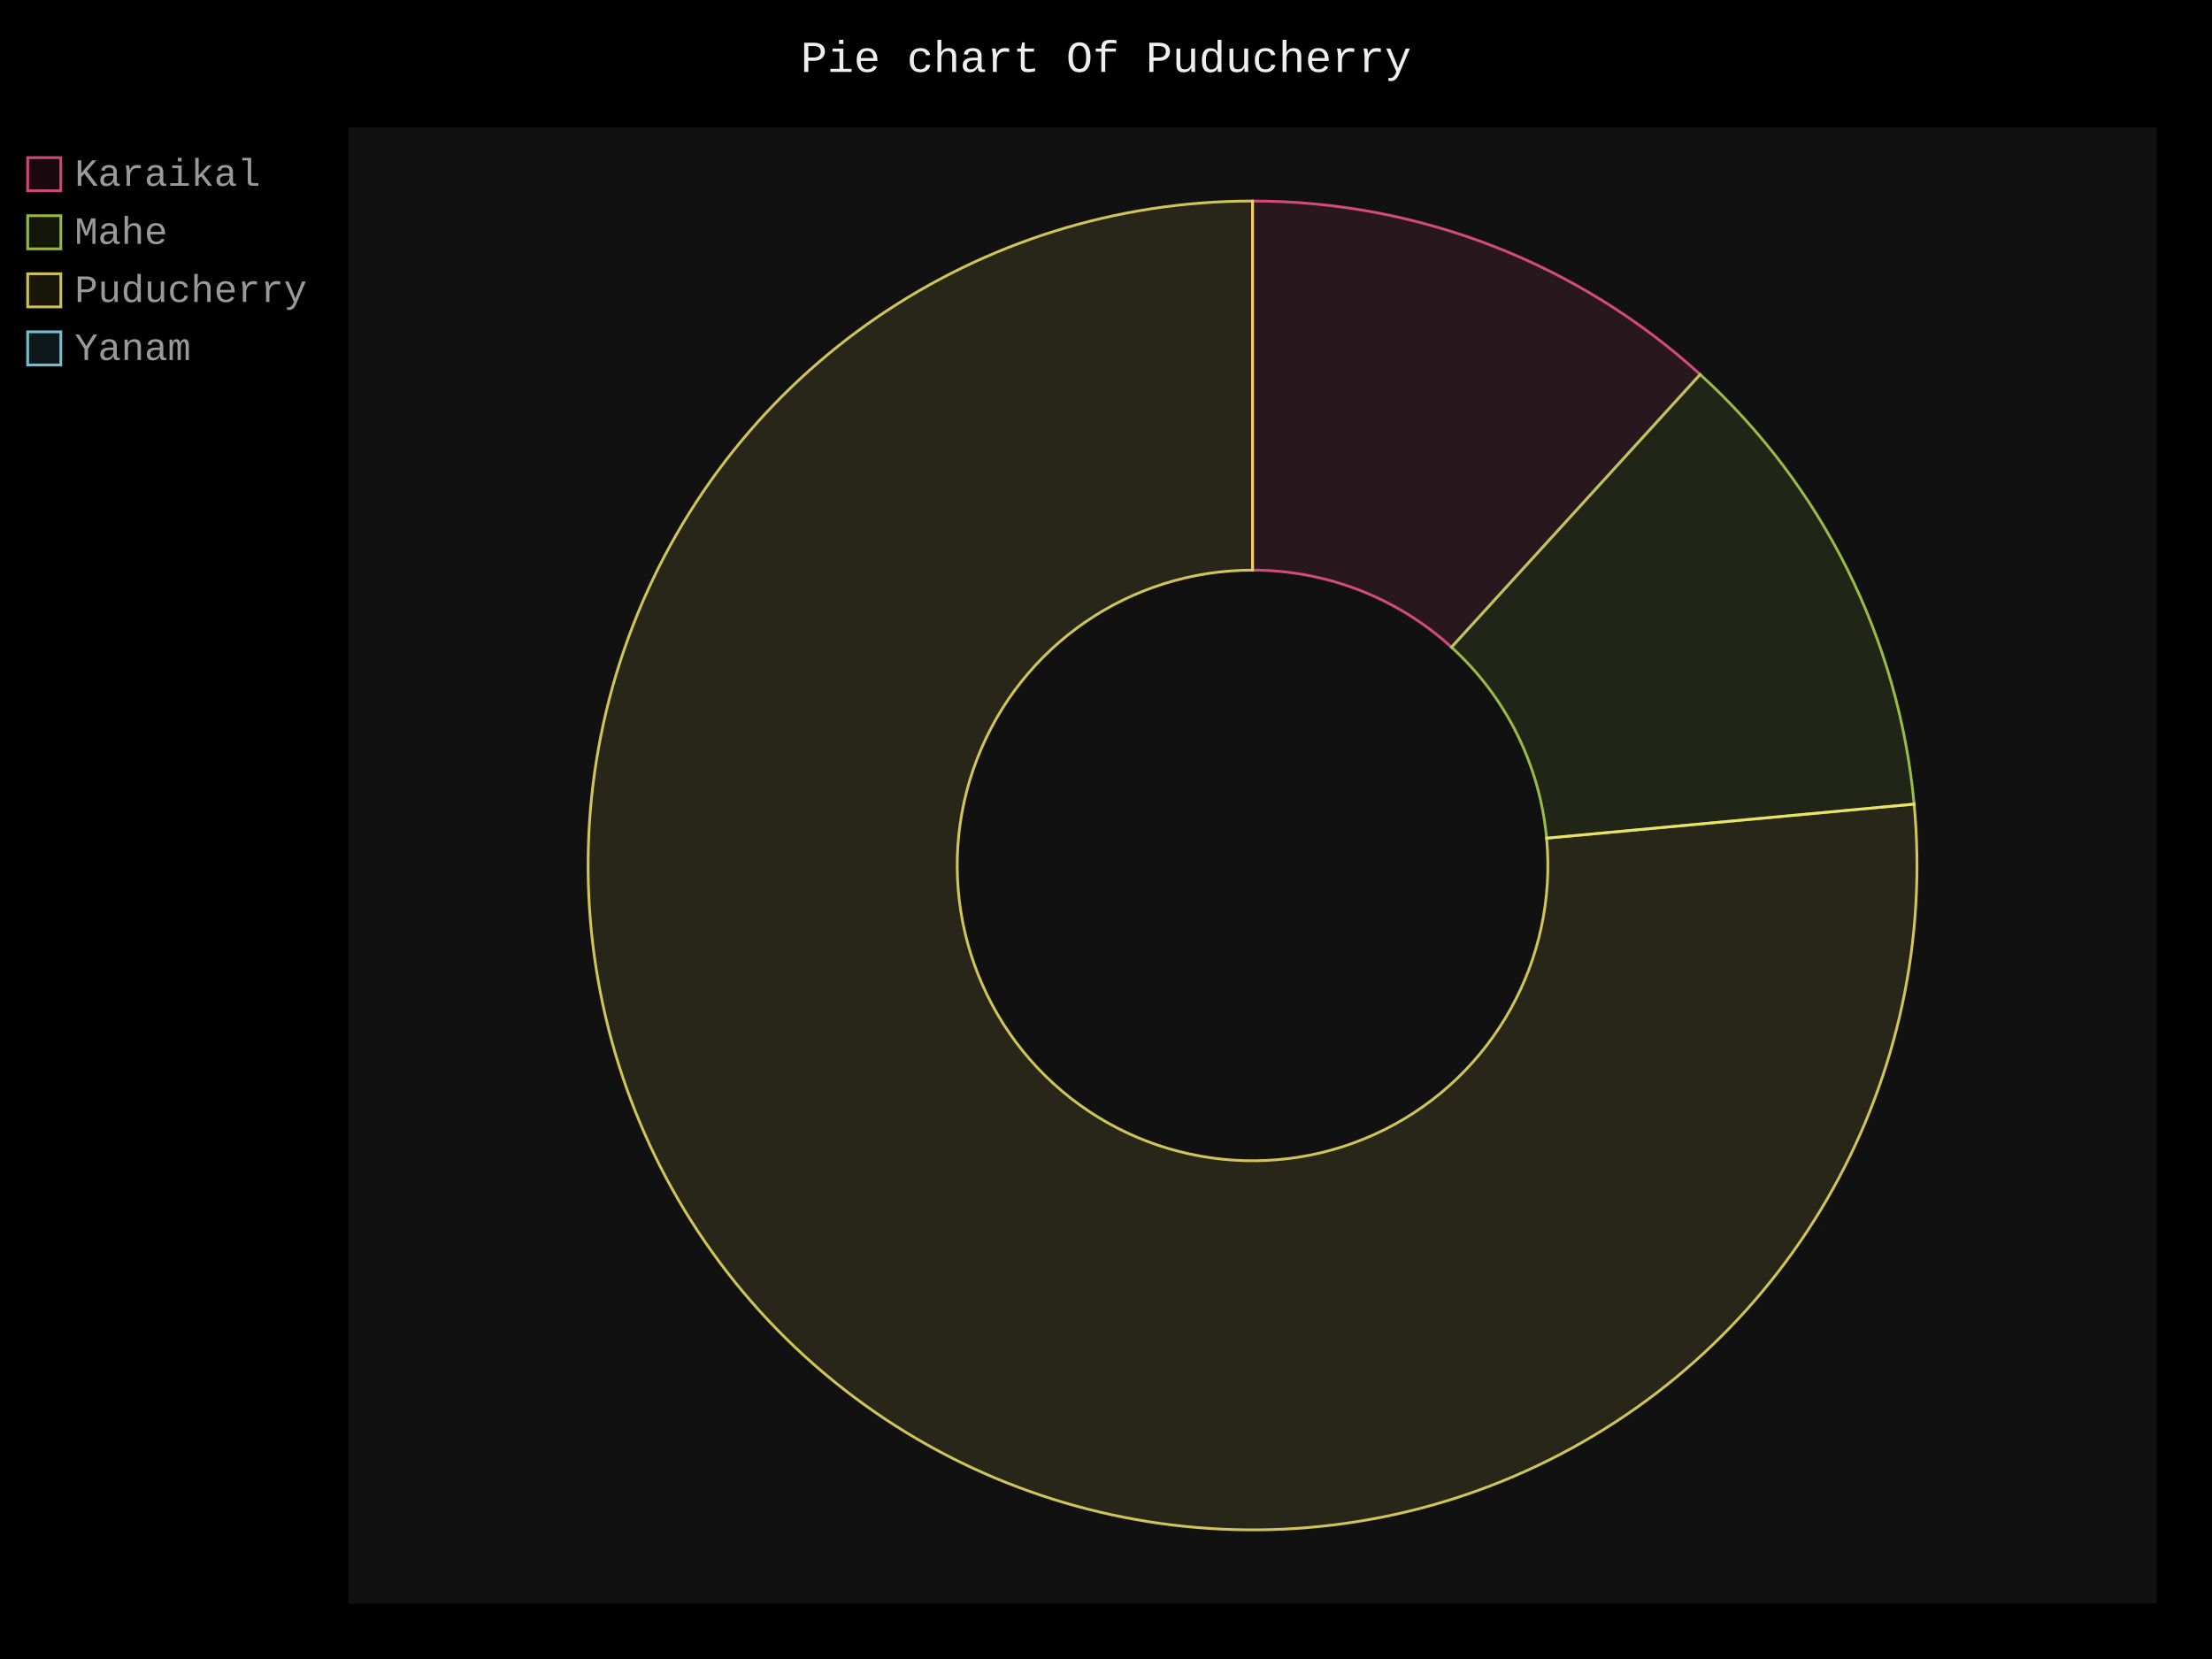
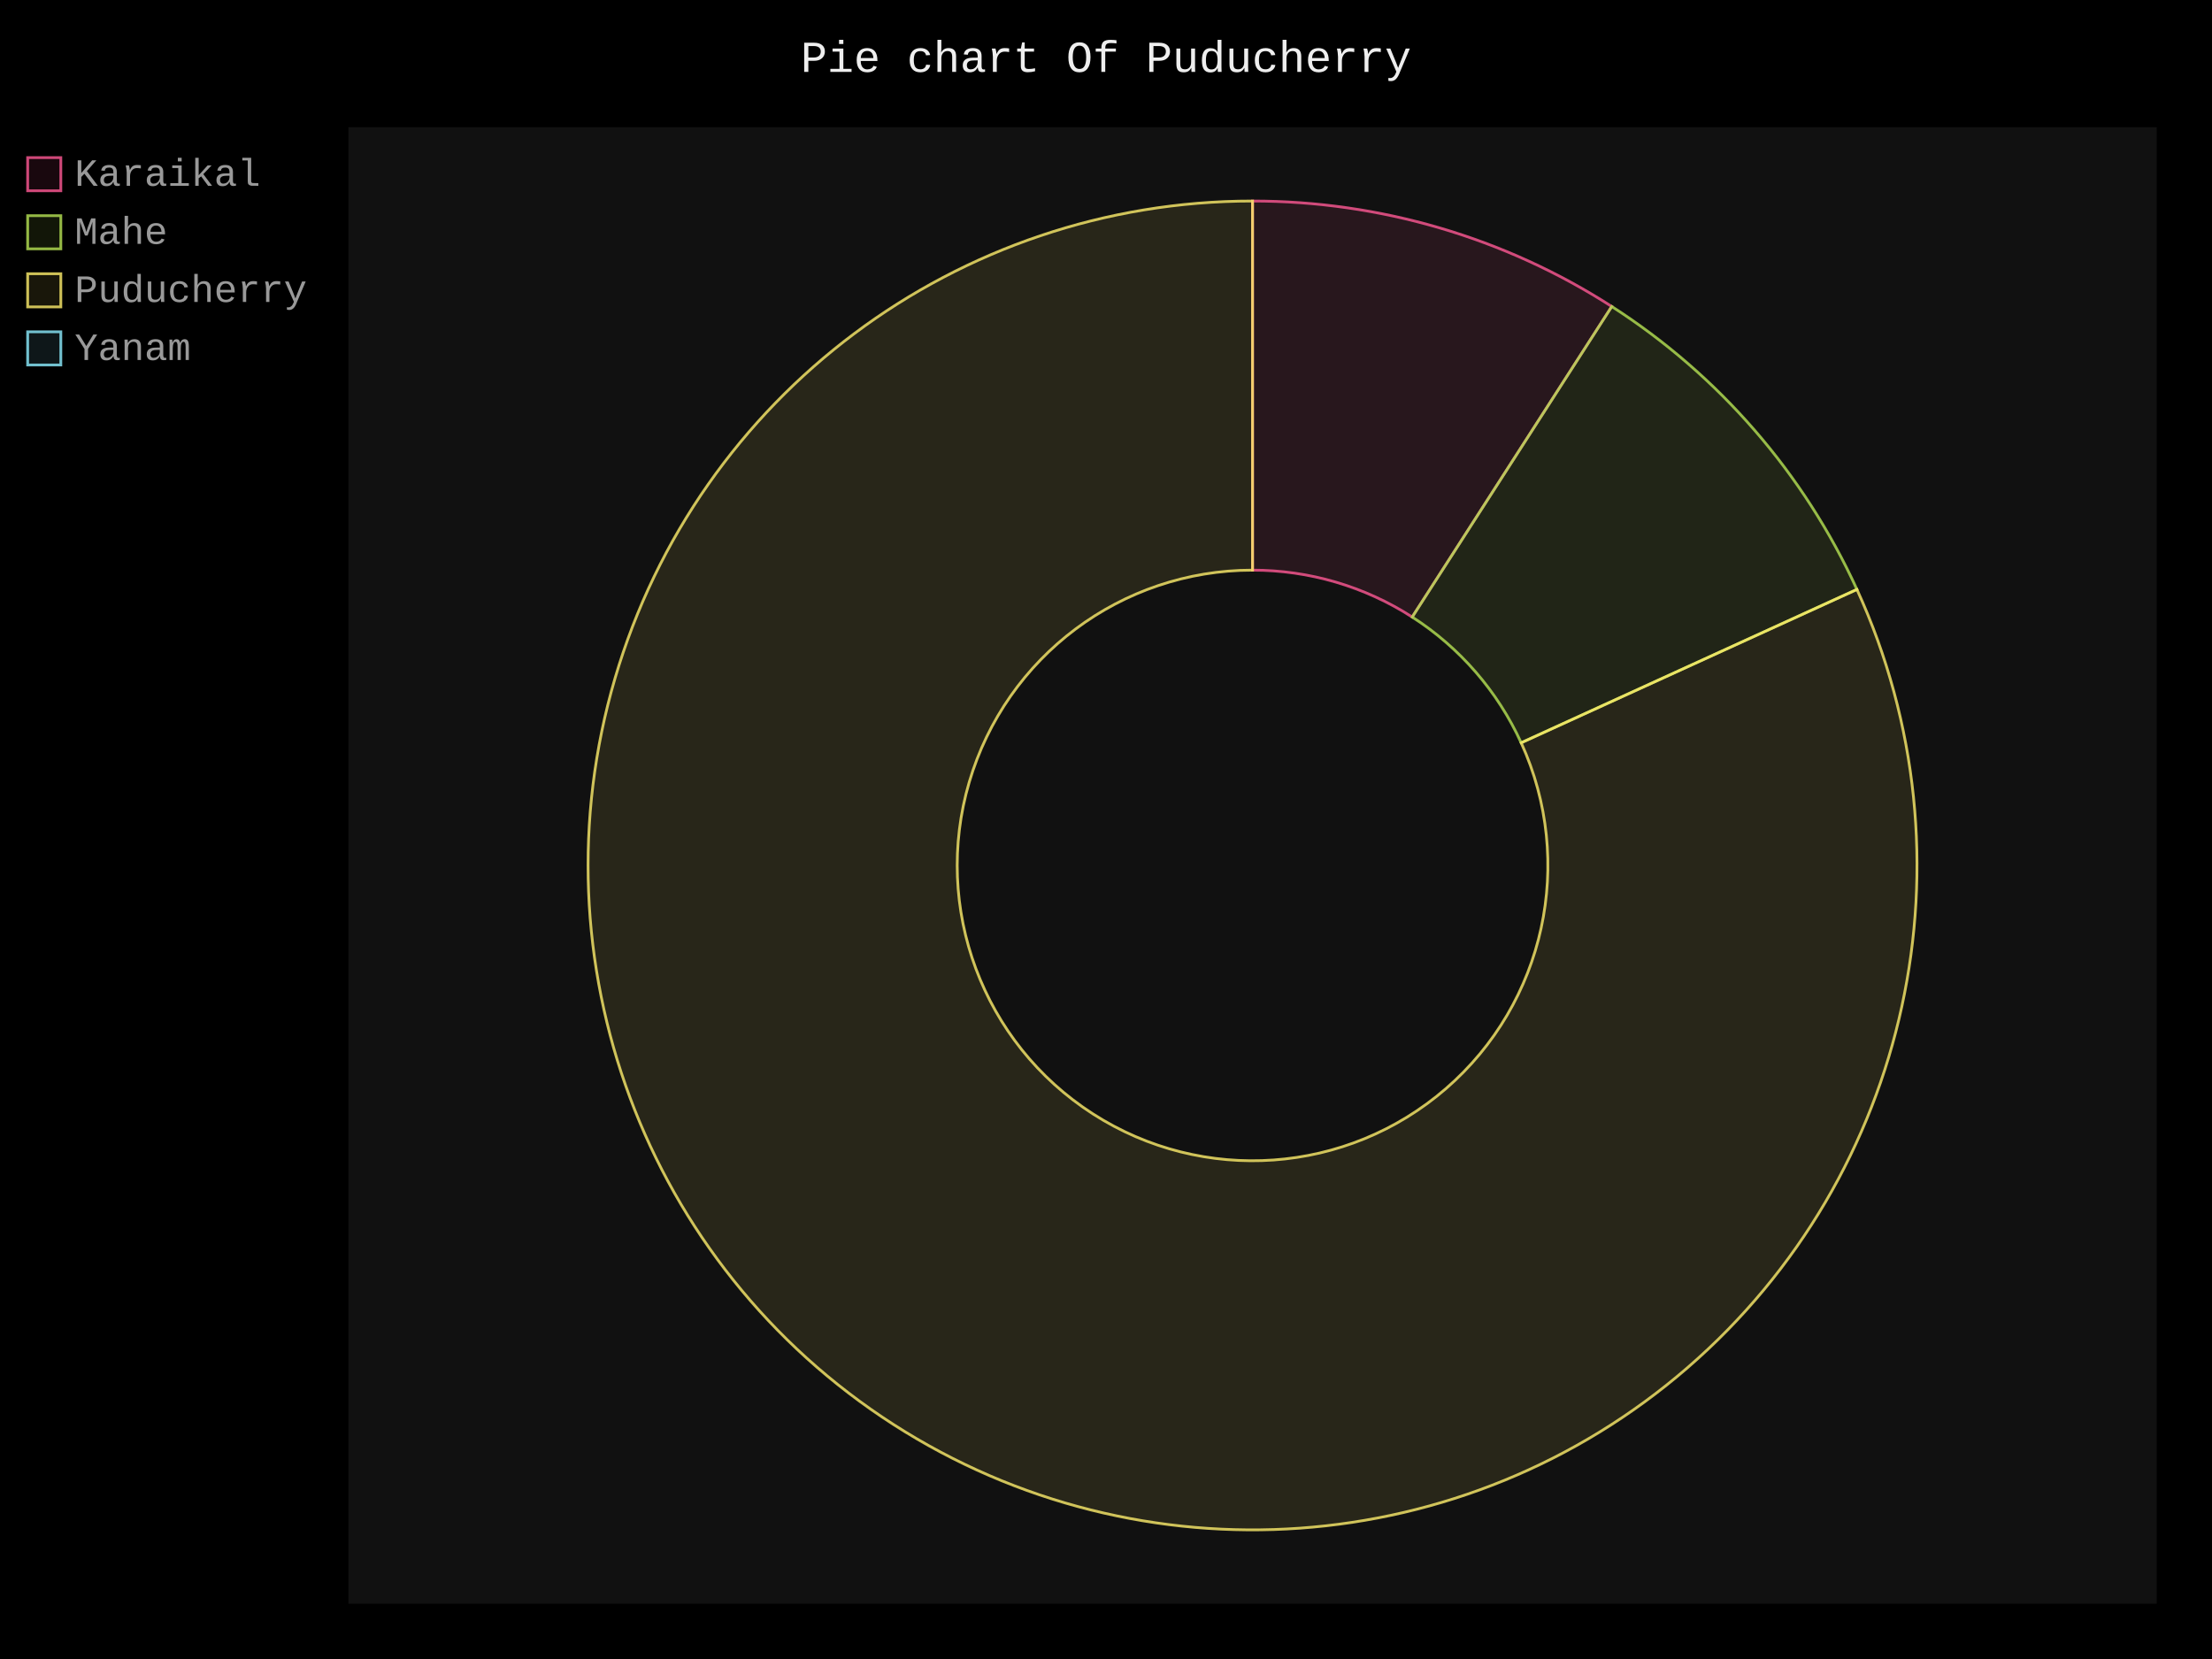
- <svg xmlns="http://www.w3.org/2000/svg" id="chart-4f659289-5a84-4787-b411-ebc2e5b3da43" class="pygal-chart" viewBox="0 0 800 600">
+ <svg xmlns="http://www.w3.org/2000/svg" id="chart-d7fa167a-81c8-4dcf-88e7-beabe0ede049" class="pygal-chart" viewBox="0 0 800 600">
  <defs>
-     <style type="text/css">#chart-4f659289-5a84-4787-b411-ebc2e5b3da43{-webkit-user-select:none;-webkit-font-smoothing:antialiased;font-family:Consolas,"Liberation Mono",Menlo,Courier,monospace}#chart-4f659289-5a84-4787-b411-ebc2e5b3da43 .title{font-family:Consolas,"Liberation Mono",Menlo,Courier,monospace;font-size:16px}#chart-4f659289-5a84-4787-b411-ebc2e5b3da43 .legends .legend text{font-family:Consolas,"Liberation Mono",Menlo,Courier,monospace;font-size:14px}#chart-4f659289-5a84-4787-b411-ebc2e5b3da43 .axis text{font-family:Consolas,"Liberation Mono",Menlo,Courier,monospace;font-size:10px}#chart-4f659289-5a84-4787-b411-ebc2e5b3da43 .axis text.major{font-family:Consolas,"Liberation Mono",Menlo,Courier,monospace;font-size:10px}#chart-4f659289-5a84-4787-b411-ebc2e5b3da43 .text-overlay text.value{font-family:Consolas,"Liberation Mono",Menlo,Courier,monospace;font-size:16px}#chart-4f659289-5a84-4787-b411-ebc2e5b3da43 .text-overlay text.label{font-family:Consolas,"Liberation Mono",Menlo,Courier,monospace;font-size:10px}#chart-4f659289-5a84-4787-b411-ebc2e5b3da43 .tooltip{font-family:Consolas,"Liberation Mono",Menlo,Courier,monospace;font-size:14px}#chart-4f659289-5a84-4787-b411-ebc2e5b3da43 text.no_data{font-family:Consolas,"Liberation Mono",Menlo,Courier,monospace;font-size:64px}
- #chart-4f659289-5a84-4787-b411-ebc2e5b3da43{background-color:black}#chart-4f659289-5a84-4787-b411-ebc2e5b3da43 path,#chart-4f659289-5a84-4787-b411-ebc2e5b3da43 line,#chart-4f659289-5a84-4787-b411-ebc2e5b3da43 rect,#chart-4f659289-5a84-4787-b411-ebc2e5b3da43 circle{-webkit-transition:1s ease-out;-moz-transition:1s ease-out;transition:1s ease-out}#chart-4f659289-5a84-4787-b411-ebc2e5b3da43 .graph &gt; .background{fill:black}#chart-4f659289-5a84-4787-b411-ebc2e5b3da43 .plot &gt; .background{fill:#111}#chart-4f659289-5a84-4787-b411-ebc2e5b3da43 .graph{fill:#999}#chart-4f659289-5a84-4787-b411-ebc2e5b3da43 text.no_data{fill:#eee}#chart-4f659289-5a84-4787-b411-ebc2e5b3da43 .title{fill:#eee}#chart-4f659289-5a84-4787-b411-ebc2e5b3da43 .legends .legend text{fill:#999}#chart-4f659289-5a84-4787-b411-ebc2e5b3da43 .legends .legend:hover text{fill:#eee}#chart-4f659289-5a84-4787-b411-ebc2e5b3da43 .axis .line{stroke:#eee}#chart-4f659289-5a84-4787-b411-ebc2e5b3da43 .axis .guide.line{stroke:#555}#chart-4f659289-5a84-4787-b411-ebc2e5b3da43 .axis .major.line{stroke:#999}#chart-4f659289-5a84-4787-b411-ebc2e5b3da43 .axis text.major{fill:#eee}#chart-4f659289-5a84-4787-b411-ebc2e5b3da43 .axis.y .guides:hover .guide.line,#chart-4f659289-5a84-4787-b411-ebc2e5b3da43 .line-graph .axis.x .guides:hover .guide.line,#chart-4f659289-5a84-4787-b411-ebc2e5b3da43 .stackedline-graph .axis.x .guides:hover .guide.line,#chart-4f659289-5a84-4787-b411-ebc2e5b3da43 .xy-graph .axis.x .guides:hover .guide.line{stroke:#eee}#chart-4f659289-5a84-4787-b411-ebc2e5b3da43 .axis .guides:hover text{fill:#eee}#chart-4f659289-5a84-4787-b411-ebc2e5b3da43 .reactive{fill-opacity:.1;stroke-opacity:.8}#chart-4f659289-5a84-4787-b411-ebc2e5b3da43 .ci{stroke:#999}#chart-4f659289-5a84-4787-b411-ebc2e5b3da43 .reactive.active,#chart-4f659289-5a84-4787-b411-ebc2e5b3da43 .active .reactive{fill-opacity:.75;stroke-opacity:.9;stroke-width:4}#chart-4f659289-5a84-4787-b411-ebc2e5b3da43 .ci .reactive.active{stroke-width:1.5}#chart-4f659289-5a84-4787-b411-ebc2e5b3da43 .series text{fill:#eee}#chart-4f659289-5a84-4787-b411-ebc2e5b3da43 .tooltip rect{fill:#111;stroke:#eee;-webkit-transition:opacity 1s ease-out;-moz-transition:opacity 1s ease-out;transition:opacity 1s ease-out}#chart-4f659289-5a84-4787-b411-ebc2e5b3da43 .tooltip .label{fill:#999}#chart-4f659289-5a84-4787-b411-ebc2e5b3da43 .tooltip .label{fill:#999}#chart-4f659289-5a84-4787-b411-ebc2e5b3da43 .tooltip .legend{font-size:.8em;fill:#555}#chart-4f659289-5a84-4787-b411-ebc2e5b3da43 .tooltip .x_label{font-size:.6em;fill:#eee}#chart-4f659289-5a84-4787-b411-ebc2e5b3da43 .tooltip .xlink{font-size:.5em;text-decoration:underline}#chart-4f659289-5a84-4787-b411-ebc2e5b3da43 .tooltip .value{font-size:1.5em}#chart-4f659289-5a84-4787-b411-ebc2e5b3da43 .bound{font-size:.5em}#chart-4f659289-5a84-4787-b411-ebc2e5b3da43 .max-value{font-size:.75em;fill:#555}#chart-4f659289-5a84-4787-b411-ebc2e5b3da43 .map-element{fill:#111;stroke:#555 !important}#chart-4f659289-5a84-4787-b411-ebc2e5b3da43 .map-element .reactive{fill-opacity:inherit;stroke-opacity:inherit}#chart-4f659289-5a84-4787-b411-ebc2e5b3da43 .color-0,#chart-4f659289-5a84-4787-b411-ebc2e5b3da43 .color-0 a:visited{stroke:#ff5995;fill:#ff5995}#chart-4f659289-5a84-4787-b411-ebc2e5b3da43 .color-1,#chart-4f659289-5a84-4787-b411-ebc2e5b3da43 .color-1 a:visited{stroke:#b6e354;fill:#b6e354}#chart-4f659289-5a84-4787-b411-ebc2e5b3da43 .color-2,#chart-4f659289-5a84-4787-b411-ebc2e5b3da43 .color-2 a:visited{stroke:#feed6c;fill:#feed6c}#chart-4f659289-5a84-4787-b411-ebc2e5b3da43 .color-3,#chart-4f659289-5a84-4787-b411-ebc2e5b3da43 .color-3 a:visited{stroke:#8cedff;fill:#8cedff}#chart-4f659289-5a84-4787-b411-ebc2e5b3da43 .text-overlay .color-0 text{fill:black}#chart-4f659289-5a84-4787-b411-ebc2e5b3da43 .text-overlay .color-1 text{fill:black}#chart-4f659289-5a84-4787-b411-ebc2e5b3da43 .text-overlay .color-2 text{fill:black}#chart-4f659289-5a84-4787-b411-ebc2e5b3da43 .text-overlay .color-3 text{fill:black}
- #chart-4f659289-5a84-4787-b411-ebc2e5b3da43 text.no_data{text-anchor:middle}#chart-4f659289-5a84-4787-b411-ebc2e5b3da43 .guide.line{fill:none}#chart-4f659289-5a84-4787-b411-ebc2e5b3da43 .centered{text-anchor:middle}#chart-4f659289-5a84-4787-b411-ebc2e5b3da43 .title{text-anchor:middle}#chart-4f659289-5a84-4787-b411-ebc2e5b3da43 .legends .legend text{fill-opacity:1}#chart-4f659289-5a84-4787-b411-ebc2e5b3da43 .axis.x text{text-anchor:middle}#chart-4f659289-5a84-4787-b411-ebc2e5b3da43 .axis.x:not(.web) text[transform]{text-anchor:start}#chart-4f659289-5a84-4787-b411-ebc2e5b3da43 .axis.x:not(.web) text[transform].backwards{text-anchor:end}#chart-4f659289-5a84-4787-b411-ebc2e5b3da43 .axis.y text{text-anchor:end}#chart-4f659289-5a84-4787-b411-ebc2e5b3da43 .axis.y text[transform].backwards{text-anchor:start}#chart-4f659289-5a84-4787-b411-ebc2e5b3da43 .axis.y2 text{text-anchor:start}#chart-4f659289-5a84-4787-b411-ebc2e5b3da43 .axis.y2 text[transform].backwards{text-anchor:end}#chart-4f659289-5a84-4787-b411-ebc2e5b3da43 .axis .guide.line{stroke-dasharray:4,4}#chart-4f659289-5a84-4787-b411-ebc2e5b3da43 .axis .major.guide.line{stroke-dasharray:6,6}#chart-4f659289-5a84-4787-b411-ebc2e5b3da43 .horizontal .axis.y .guide.line,#chart-4f659289-5a84-4787-b411-ebc2e5b3da43 .horizontal .axis.y2 .guide.line,#chart-4f659289-5a84-4787-b411-ebc2e5b3da43 .vertical .axis.x .guide.line{opacity:0}#chart-4f659289-5a84-4787-b411-ebc2e5b3da43 .horizontal .axis.always_show .guide.line,#chart-4f659289-5a84-4787-b411-ebc2e5b3da43 .vertical .axis.always_show .guide.line{opacity:1 !important}#chart-4f659289-5a84-4787-b411-ebc2e5b3da43 .axis.y .guides:hover .guide.line,#chart-4f659289-5a84-4787-b411-ebc2e5b3da43 .axis.y2 .guides:hover .guide.line,#chart-4f659289-5a84-4787-b411-ebc2e5b3da43 .axis.x .guides:hover .guide.line{opacity:1}#chart-4f659289-5a84-4787-b411-ebc2e5b3da43 .axis .guides:hover text{opacity:1}#chart-4f659289-5a84-4787-b411-ebc2e5b3da43 .nofill{fill:none}#chart-4f659289-5a84-4787-b411-ebc2e5b3da43 .subtle-fill{fill-opacity:.2}#chart-4f659289-5a84-4787-b411-ebc2e5b3da43 .dot{stroke-width:1px;fill-opacity:1}#chart-4f659289-5a84-4787-b411-ebc2e5b3da43 .dot.active{stroke-width:5px}#chart-4f659289-5a84-4787-b411-ebc2e5b3da43 .dot.negative{fill:transparent}#chart-4f659289-5a84-4787-b411-ebc2e5b3da43 text,#chart-4f659289-5a84-4787-b411-ebc2e5b3da43 tspan{stroke:none !important}#chart-4f659289-5a84-4787-b411-ebc2e5b3da43 .series text.active{opacity:1}#chart-4f659289-5a84-4787-b411-ebc2e5b3da43 .tooltip rect{fill-opacity:.95;stroke-width:.5}#chart-4f659289-5a84-4787-b411-ebc2e5b3da43 .tooltip text{fill-opacity:1}#chart-4f659289-5a84-4787-b411-ebc2e5b3da43 .showable{visibility:hidden}#chart-4f659289-5a84-4787-b411-ebc2e5b3da43 .showable.shown{visibility:visible}#chart-4f659289-5a84-4787-b411-ebc2e5b3da43 .gauge-background{fill:rgba(229,229,229,1);stroke:none}#chart-4f659289-5a84-4787-b411-ebc2e5b3da43 .bg-lines{stroke:black;stroke-width:2px}</style>
+     <style type="text/css">#chart-d7fa167a-81c8-4dcf-88e7-beabe0ede049{-webkit-user-select:none;-webkit-font-smoothing:antialiased;font-family:Consolas,"Liberation Mono",Menlo,Courier,monospace}#chart-d7fa167a-81c8-4dcf-88e7-beabe0ede049 .title{font-family:Consolas,"Liberation Mono",Menlo,Courier,monospace;font-size:16px}#chart-d7fa167a-81c8-4dcf-88e7-beabe0ede049 .legends .legend text{font-family:Consolas,"Liberation Mono",Menlo,Courier,monospace;font-size:14px}#chart-d7fa167a-81c8-4dcf-88e7-beabe0ede049 .axis text{font-family:Consolas,"Liberation Mono",Menlo,Courier,monospace;font-size:10px}#chart-d7fa167a-81c8-4dcf-88e7-beabe0ede049 .axis text.major{font-family:Consolas,"Liberation Mono",Menlo,Courier,monospace;font-size:10px}#chart-d7fa167a-81c8-4dcf-88e7-beabe0ede049 .text-overlay text.value{font-family:Consolas,"Liberation Mono",Menlo,Courier,monospace;font-size:16px}#chart-d7fa167a-81c8-4dcf-88e7-beabe0ede049 .text-overlay text.label{font-family:Consolas,"Liberation Mono",Menlo,Courier,monospace;font-size:10px}#chart-d7fa167a-81c8-4dcf-88e7-beabe0ede049 .tooltip{font-family:Consolas,"Liberation Mono",Menlo,Courier,monospace;font-size:14px}#chart-d7fa167a-81c8-4dcf-88e7-beabe0ede049 text.no_data{font-family:Consolas,"Liberation Mono",Menlo,Courier,monospace;font-size:64px}
+ #chart-d7fa167a-81c8-4dcf-88e7-beabe0ede049{background-color:black}#chart-d7fa167a-81c8-4dcf-88e7-beabe0ede049 path,#chart-d7fa167a-81c8-4dcf-88e7-beabe0ede049 line,#chart-d7fa167a-81c8-4dcf-88e7-beabe0ede049 rect,#chart-d7fa167a-81c8-4dcf-88e7-beabe0ede049 circle{-webkit-transition:1s ease-out;-moz-transition:1s ease-out;transition:1s ease-out}#chart-d7fa167a-81c8-4dcf-88e7-beabe0ede049 .graph &gt; .background{fill:black}#chart-d7fa167a-81c8-4dcf-88e7-beabe0ede049 .plot &gt; .background{fill:#111}#chart-d7fa167a-81c8-4dcf-88e7-beabe0ede049 .graph{fill:#999}#chart-d7fa167a-81c8-4dcf-88e7-beabe0ede049 text.no_data{fill:#eee}#chart-d7fa167a-81c8-4dcf-88e7-beabe0ede049 .title{fill:#eee}#chart-d7fa167a-81c8-4dcf-88e7-beabe0ede049 .legends .legend text{fill:#999}#chart-d7fa167a-81c8-4dcf-88e7-beabe0ede049 .legends .legend:hover text{fill:#eee}#chart-d7fa167a-81c8-4dcf-88e7-beabe0ede049 .axis .line{stroke:#eee}#chart-d7fa167a-81c8-4dcf-88e7-beabe0ede049 .axis .guide.line{stroke:#555}#chart-d7fa167a-81c8-4dcf-88e7-beabe0ede049 .axis .major.line{stroke:#999}#chart-d7fa167a-81c8-4dcf-88e7-beabe0ede049 .axis text.major{fill:#eee}#chart-d7fa167a-81c8-4dcf-88e7-beabe0ede049 .axis.y .guides:hover .guide.line,#chart-d7fa167a-81c8-4dcf-88e7-beabe0ede049 .line-graph .axis.x .guides:hover .guide.line,#chart-d7fa167a-81c8-4dcf-88e7-beabe0ede049 .stackedline-graph .axis.x .guides:hover .guide.line,#chart-d7fa167a-81c8-4dcf-88e7-beabe0ede049 .xy-graph .axis.x .guides:hover .guide.line{stroke:#eee}#chart-d7fa167a-81c8-4dcf-88e7-beabe0ede049 .axis .guides:hover text{fill:#eee}#chart-d7fa167a-81c8-4dcf-88e7-beabe0ede049 .reactive{fill-opacity:.1;stroke-opacity:.8}#chart-d7fa167a-81c8-4dcf-88e7-beabe0ede049 .ci{stroke:#999}#chart-d7fa167a-81c8-4dcf-88e7-beabe0ede049 .reactive.active,#chart-d7fa167a-81c8-4dcf-88e7-beabe0ede049 .active .reactive{fill-opacity:.75;stroke-opacity:.9;stroke-width:4}#chart-d7fa167a-81c8-4dcf-88e7-beabe0ede049 .ci .reactive.active{stroke-width:1.5}#chart-d7fa167a-81c8-4dcf-88e7-beabe0ede049 .series text{fill:#eee}#chart-d7fa167a-81c8-4dcf-88e7-beabe0ede049 .tooltip rect{fill:#111;stroke:#eee;-webkit-transition:opacity 1s ease-out;-moz-transition:opacity 1s ease-out;transition:opacity 1s ease-out}#chart-d7fa167a-81c8-4dcf-88e7-beabe0ede049 .tooltip .label{fill:#999}#chart-d7fa167a-81c8-4dcf-88e7-beabe0ede049 .tooltip .label{fill:#999}#chart-d7fa167a-81c8-4dcf-88e7-beabe0ede049 .tooltip .legend{font-size:.8em;fill:#555}#chart-d7fa167a-81c8-4dcf-88e7-beabe0ede049 .tooltip .x_label{font-size:.6em;fill:#eee}#chart-d7fa167a-81c8-4dcf-88e7-beabe0ede049 .tooltip .xlink{font-size:.5em;text-decoration:underline}#chart-d7fa167a-81c8-4dcf-88e7-beabe0ede049 .tooltip .value{font-size:1.5em}#chart-d7fa167a-81c8-4dcf-88e7-beabe0ede049 .bound{font-size:.5em}#chart-d7fa167a-81c8-4dcf-88e7-beabe0ede049 .max-value{font-size:.75em;fill:#555}#chart-d7fa167a-81c8-4dcf-88e7-beabe0ede049 .map-element{fill:#111;stroke:#555 !important}#chart-d7fa167a-81c8-4dcf-88e7-beabe0ede049 .map-element .reactive{fill-opacity:inherit;stroke-opacity:inherit}#chart-d7fa167a-81c8-4dcf-88e7-beabe0ede049 .color-0,#chart-d7fa167a-81c8-4dcf-88e7-beabe0ede049 .color-0 a:visited{stroke:#ff5995;fill:#ff5995}#chart-d7fa167a-81c8-4dcf-88e7-beabe0ede049 .color-1,#chart-d7fa167a-81c8-4dcf-88e7-beabe0ede049 .color-1 a:visited{stroke:#b6e354;fill:#b6e354}#chart-d7fa167a-81c8-4dcf-88e7-beabe0ede049 .color-2,#chart-d7fa167a-81c8-4dcf-88e7-beabe0ede049 .color-2 a:visited{stroke:#feed6c;fill:#feed6c}#chart-d7fa167a-81c8-4dcf-88e7-beabe0ede049 .color-3,#chart-d7fa167a-81c8-4dcf-88e7-beabe0ede049 .color-3 a:visited{stroke:#8cedff;fill:#8cedff}#chart-d7fa167a-81c8-4dcf-88e7-beabe0ede049 .text-overlay .color-0 text{fill:black}#chart-d7fa167a-81c8-4dcf-88e7-beabe0ede049 .text-overlay .color-1 text{fill:black}#chart-d7fa167a-81c8-4dcf-88e7-beabe0ede049 .text-overlay .color-2 text{fill:black}#chart-d7fa167a-81c8-4dcf-88e7-beabe0ede049 .text-overlay .color-3 text{fill:black}
+ #chart-d7fa167a-81c8-4dcf-88e7-beabe0ede049 text.no_data{text-anchor:middle}#chart-d7fa167a-81c8-4dcf-88e7-beabe0ede049 .guide.line{fill:none}#chart-d7fa167a-81c8-4dcf-88e7-beabe0ede049 .centered{text-anchor:middle}#chart-d7fa167a-81c8-4dcf-88e7-beabe0ede049 .title{text-anchor:middle}#chart-d7fa167a-81c8-4dcf-88e7-beabe0ede049 .legends .legend text{fill-opacity:1}#chart-d7fa167a-81c8-4dcf-88e7-beabe0ede049 .axis.x text{text-anchor:middle}#chart-d7fa167a-81c8-4dcf-88e7-beabe0ede049 .axis.x:not(.web) text[transform]{text-anchor:start}#chart-d7fa167a-81c8-4dcf-88e7-beabe0ede049 .axis.x:not(.web) text[transform].backwards{text-anchor:end}#chart-d7fa167a-81c8-4dcf-88e7-beabe0ede049 .axis.y text{text-anchor:end}#chart-d7fa167a-81c8-4dcf-88e7-beabe0ede049 .axis.y text[transform].backwards{text-anchor:start}#chart-d7fa167a-81c8-4dcf-88e7-beabe0ede049 .axis.y2 text{text-anchor:start}#chart-d7fa167a-81c8-4dcf-88e7-beabe0ede049 .axis.y2 text[transform].backwards{text-anchor:end}#chart-d7fa167a-81c8-4dcf-88e7-beabe0ede049 .axis .guide.line{stroke-dasharray:4,4}#chart-d7fa167a-81c8-4dcf-88e7-beabe0ede049 .axis .major.guide.line{stroke-dasharray:6,6}#chart-d7fa167a-81c8-4dcf-88e7-beabe0ede049 .horizontal .axis.y .guide.line,#chart-d7fa167a-81c8-4dcf-88e7-beabe0ede049 .horizontal .axis.y2 .guide.line,#chart-d7fa167a-81c8-4dcf-88e7-beabe0ede049 .vertical .axis.x .guide.line{opacity:0}#chart-d7fa167a-81c8-4dcf-88e7-beabe0ede049 .horizontal .axis.always_show .guide.line,#chart-d7fa167a-81c8-4dcf-88e7-beabe0ede049 .vertical .axis.always_show .guide.line{opacity:1 !important}#chart-d7fa167a-81c8-4dcf-88e7-beabe0ede049 .axis.y .guides:hover .guide.line,#chart-d7fa167a-81c8-4dcf-88e7-beabe0ede049 .axis.y2 .guides:hover .guide.line,#chart-d7fa167a-81c8-4dcf-88e7-beabe0ede049 .axis.x .guides:hover .guide.line{opacity:1}#chart-d7fa167a-81c8-4dcf-88e7-beabe0ede049 .axis .guides:hover text{opacity:1}#chart-d7fa167a-81c8-4dcf-88e7-beabe0ede049 .nofill{fill:none}#chart-d7fa167a-81c8-4dcf-88e7-beabe0ede049 .subtle-fill{fill-opacity:.2}#chart-d7fa167a-81c8-4dcf-88e7-beabe0ede049 .dot{stroke-width:1px;fill-opacity:1}#chart-d7fa167a-81c8-4dcf-88e7-beabe0ede049 .dot.active{stroke-width:5px}#chart-d7fa167a-81c8-4dcf-88e7-beabe0ede049 .dot.negative{fill:transparent}#chart-d7fa167a-81c8-4dcf-88e7-beabe0ede049 text,#chart-d7fa167a-81c8-4dcf-88e7-beabe0ede049 tspan{stroke:none !important}#chart-d7fa167a-81c8-4dcf-88e7-beabe0ede049 .series text.active{opacity:1}#chart-d7fa167a-81c8-4dcf-88e7-beabe0ede049 .tooltip rect{fill-opacity:.95;stroke-width:.5}#chart-d7fa167a-81c8-4dcf-88e7-beabe0ede049 .tooltip text{fill-opacity:1}#chart-d7fa167a-81c8-4dcf-88e7-beabe0ede049 .showable{visibility:hidden}#chart-d7fa167a-81c8-4dcf-88e7-beabe0ede049 .showable.shown{visibility:visible}#chart-d7fa167a-81c8-4dcf-88e7-beabe0ede049 .gauge-background{fill:rgba(229,229,229,1);stroke:none}#chart-d7fa167a-81c8-4dcf-88e7-beabe0ede049 .bg-lines{stroke:black;stroke-width:2px}</style>
  </defs>
  <g class="graph pie-graph vertical">
    <rect class="background" height="600" width="800" x="0" y="0" />
    <g class="plot" transform="translate(126, 46)">
      <rect class="background" height="534" width="654.0" x="0" y="0" />
      <g class="series serie-0 color-0">
        <g class="slices">
          <g class="slice">
-             <path class="slice reactive tooltip-trigger" d="M327 26.7 A240.3 240.3 0 0 1 488.889 89.416 L398.951 188.074 A106.8 106.8 0 0 0 327 160.2 z" />
+             <path class="slice reactive tooltip-trigger" d="M327 26.7 A240.3 240.3 0 0 1 456.916 64.847 L384.74 177.154 A106.8 106.8 0 0 0 327 160.2 z" />
          </g>
        </g>
      </g>
      <g class="series serie-1 color-1">
        <g class="slices">
          <g class="slice">
-             <path class="slice reactive tooltip-trigger" d="M488.889 89.416 A240.3 240.3 0 0 1 566.275 244.828 L433.344 257.146 A106.8 106.8 0 0 0 398.951 188.074 z" />
+             <path class="slice reactive tooltip-trigger" d="M456.916 64.847 A240.3 240.3 0 0 1 545.585 167.176 L424.149 222.634 A106.8 106.8 0 0 0 384.74 177.154 z" />
          </g>
        </g>
      </g>
      <g class="series serie-2 color-2">
        <g class="slices">
          <g class="slice">
-             <path class="slice reactive tooltip-trigger" d="M566.275 244.828 A240.3 240.3 0 1 1 327 26.7 L327 160.2 A106.8 106.8 0 1 0 433.344 257.146 z" />
+             <path class="slice reactive tooltip-trigger" d="M545.585 167.176 A240.3 240.3 0 1 1 327 26.7 L327 160.2 A106.8 106.8 0 1 0 424.149 222.634 z" />
          </g>
        </g>
      </g>
      <g class="series serie-3 color-3">
        <g class="slices">
          <g class="slice" />
        </g>
      </g>
    </g>
    <g class="titles">
      <text class="title plot_title" x="400.0" y="26">Pie chart Of Puducherry</text>
    </g>
    <g class="plot overlay" transform="translate(126, 46)">
      <g class="series serie-0 color-0" />
      <g class="series serie-1 color-1" />
      <g class="series serie-2 color-2" />
      <g class="series serie-3 color-3" />
    </g>
    <g class="plot text-overlay" transform="translate(126, 46)">
      <g class="series serie-0 color-0" />
      <g class="series serie-1 color-1" />
      <g class="series serie-2 color-2" />
      <g class="series serie-3 color-3" />
    </g>
    <g class="plot tooltip-overlay" transform="translate(126, 46)">
      <g class="tooltip" style="opacity: 0" transform="translate(0 0)">
        <rect class="tooltip-box" height="0" rx="0" ry="0" width="0" />
        <g class="text" />
      </g>
    </g>
    <g class="legends" transform="translate(10, 56)">
      <g class="legend reactive activate-serie" id="activate-serie-0">
        <rect class="color-0 reactive" height="12" width="12" x="0.0" y="1.0" />
        <text x="17.0" y="11.2">Karaikal</text>
      </g>
      <g class="legend reactive activate-serie" id="activate-serie-1">
        <rect class="color-1 reactive" height="12" width="12" x="0.0" y="22.0" />
        <text x="17.0" y="32.2">Mahe</text>
      </g>
      <g class="legend reactive activate-serie" id="activate-serie-2">
        <rect class="color-2 reactive" height="12" width="12" x="0.0" y="43.0" />
        <text x="17.0" y="53.2">Puducherry</text>
      </g>
      <g class="legend reactive activate-serie" id="activate-serie-3">
        <rect class="color-3 reactive" height="12" width="12" x="0.0" y="64.0" />
        <text x="17.0" y="74.2">Yanam</text>
      </g>
    </g>
    <g class="legends" transform="translate(790, 56)" />
  </g>
</svg>
